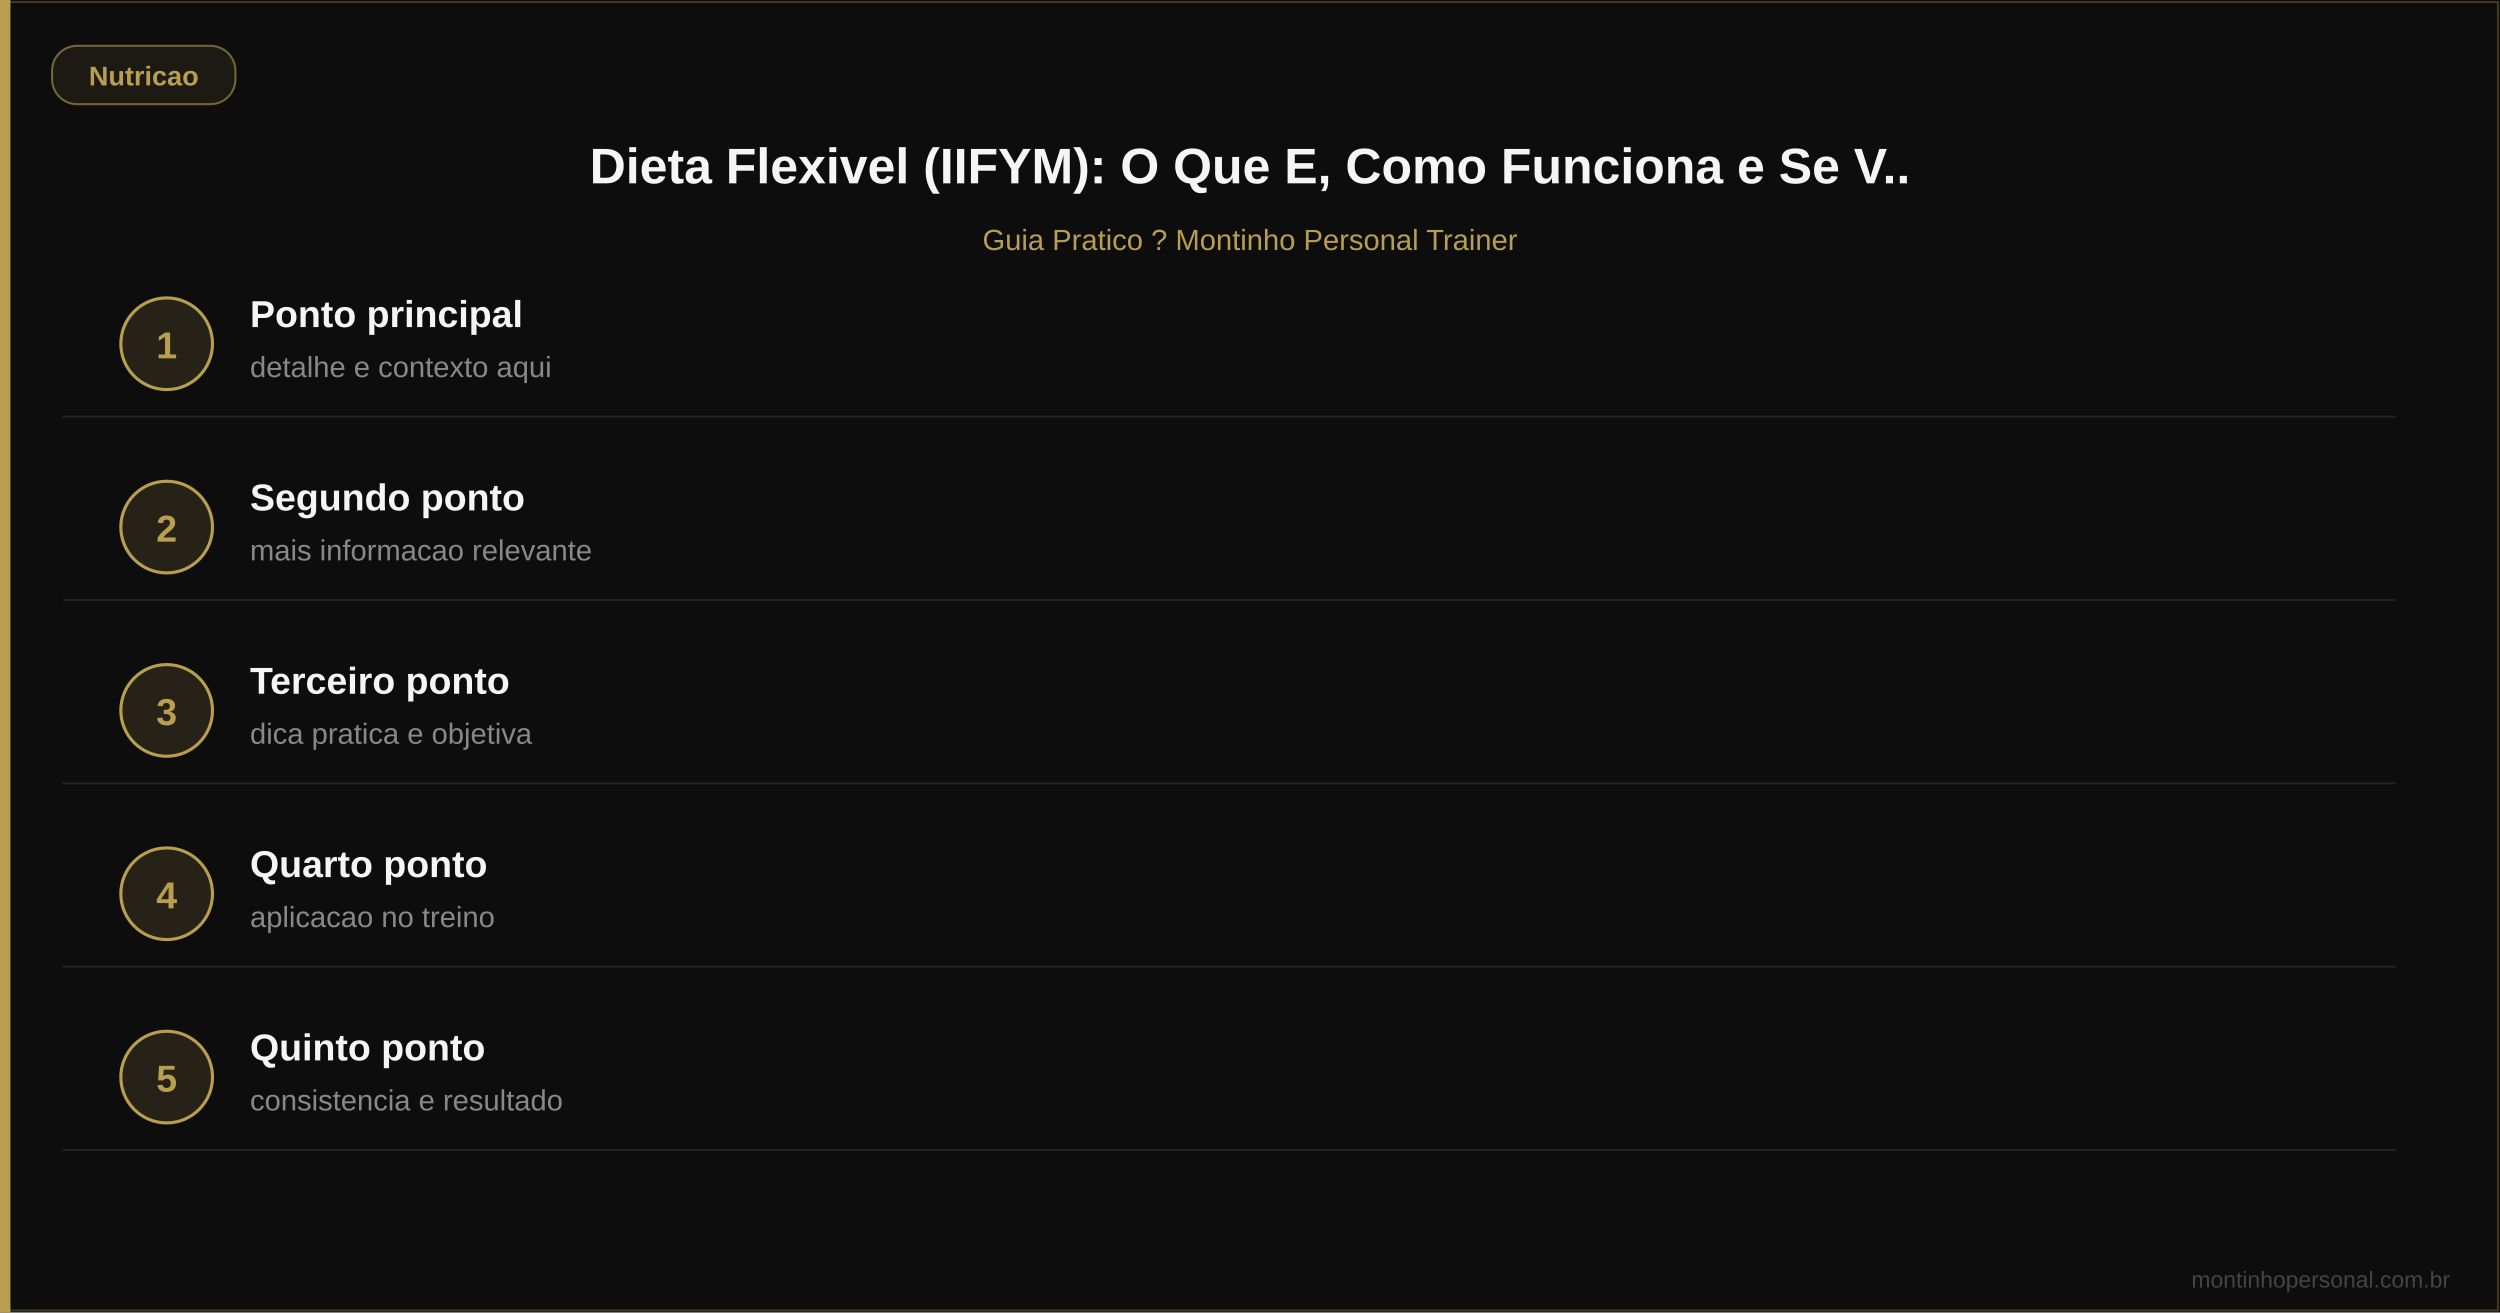
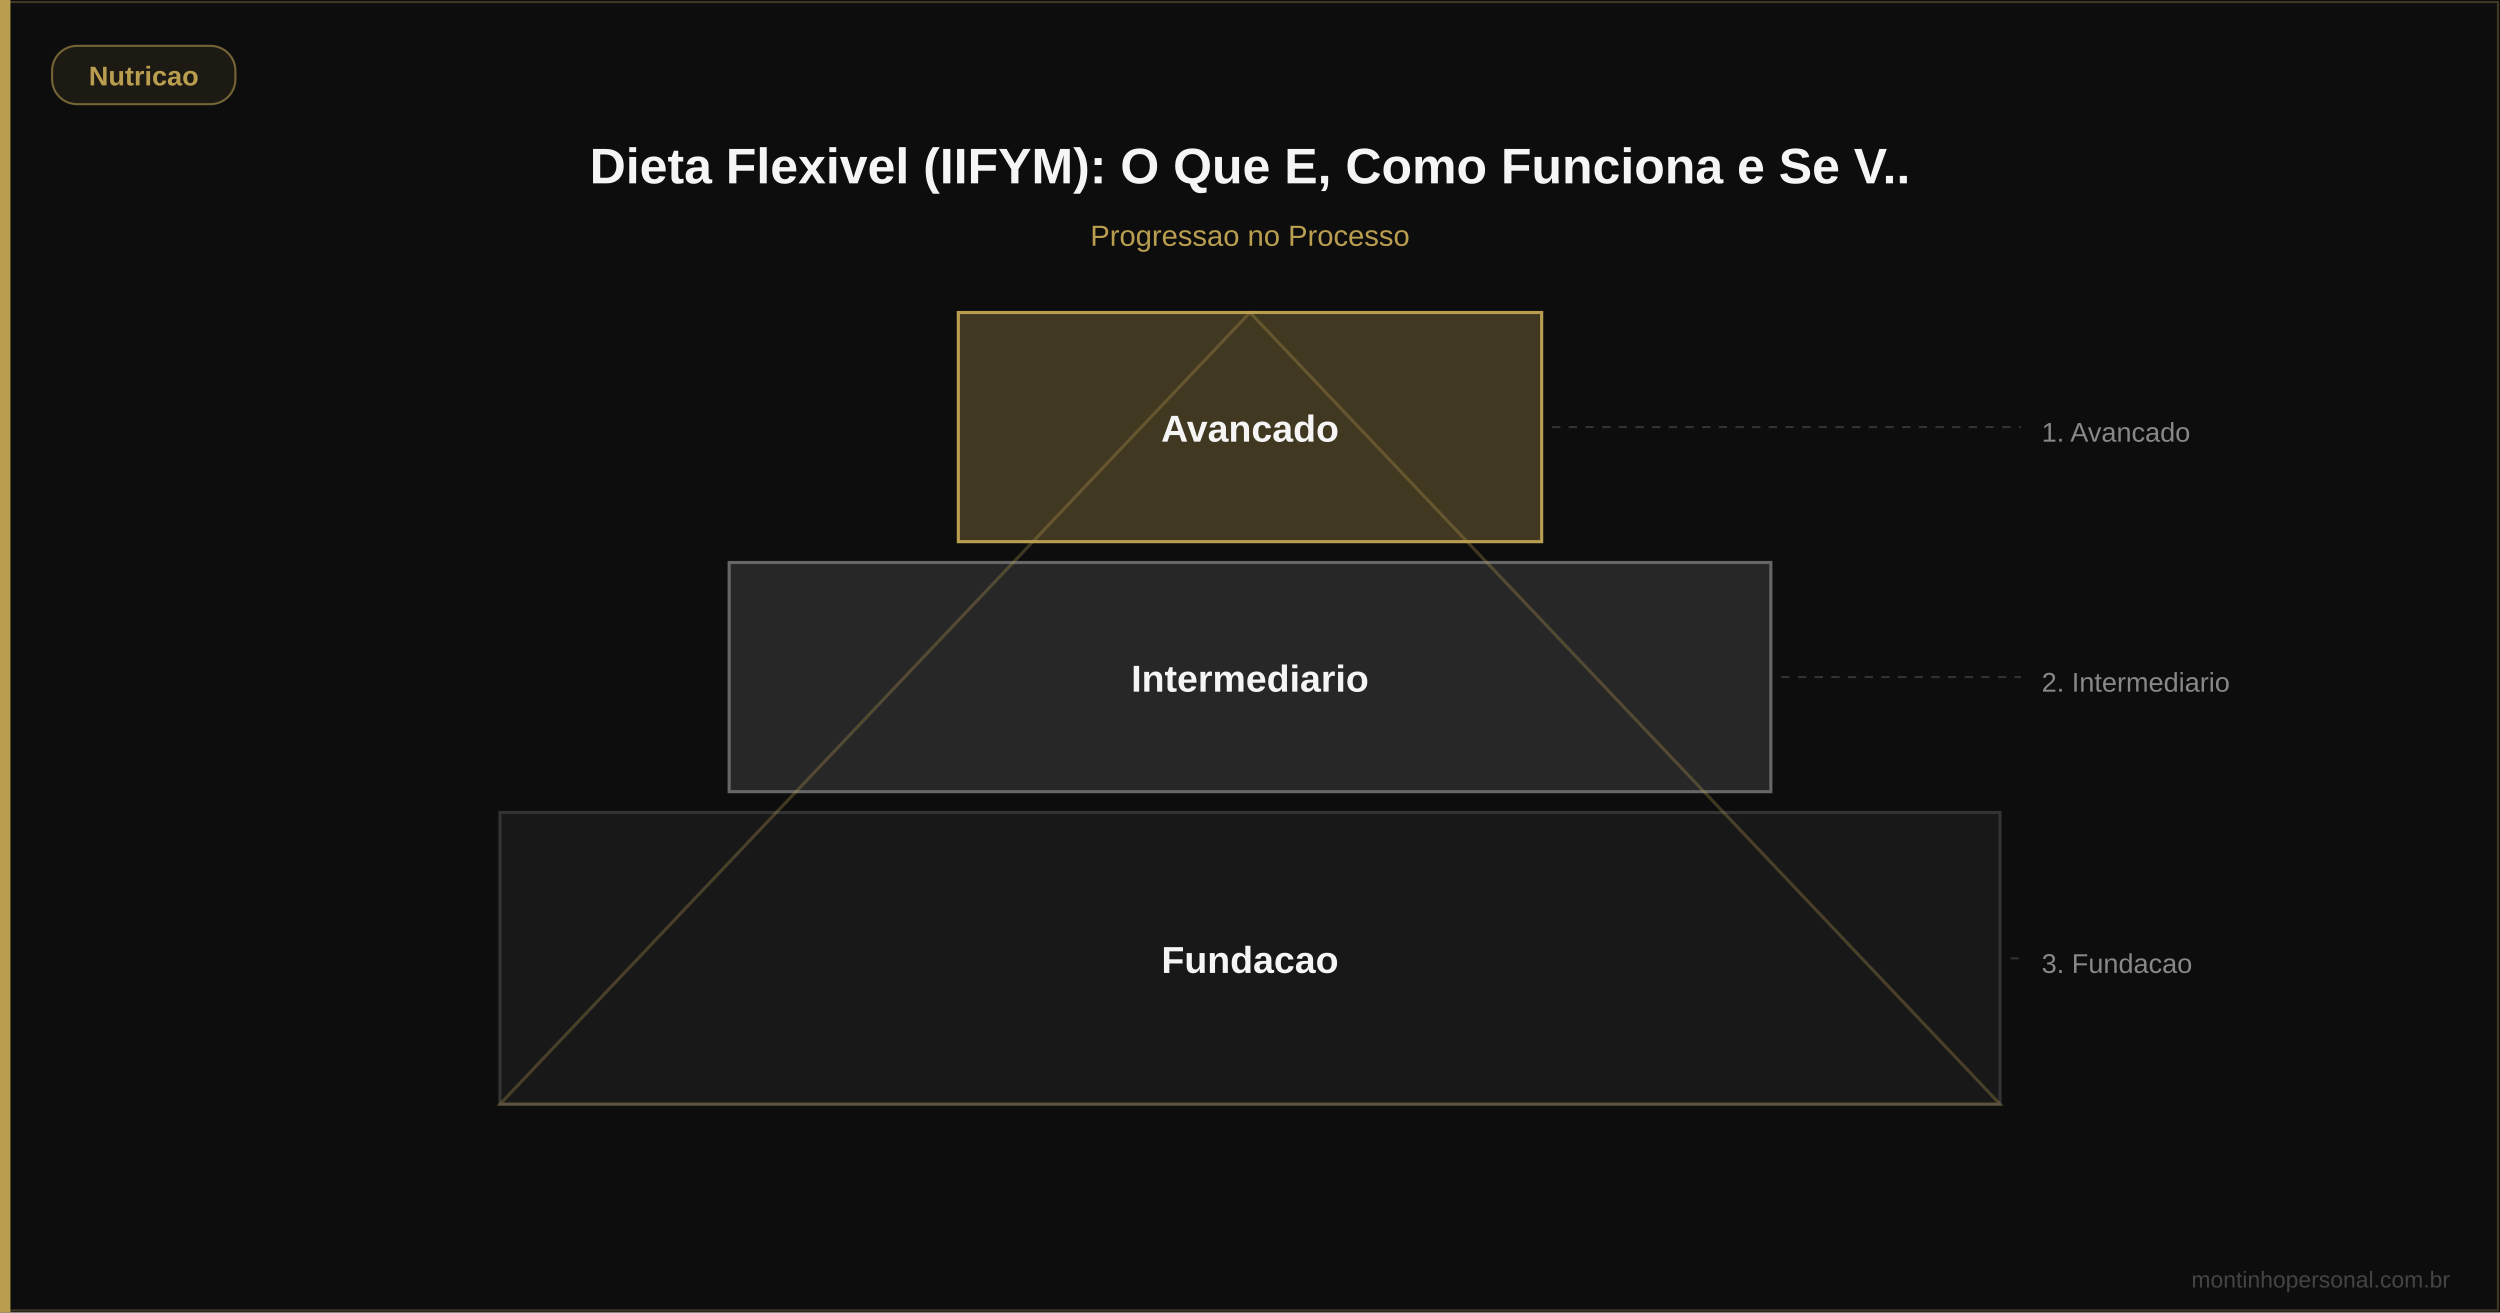
<svg xmlns="http://www.w3.org/2000/svg" viewBox="0 0 1200 630" width="1200" height="630" role="img" aria-label="Dieta Flexivel (IIFYM): O Que E, Como Funciona e Se Vale a Pena">
  <rect width="1200" height="630" fill="#0d0d0d" />
  <rect x="0" y="0" width="5" height="630" fill="#BA9E50" />
  <rect x="1" y="1" width="1198" height="628" fill="none" stroke="#BA9E50" stroke-width="1" opacity="0.3" />
  <rect x="25" y="22" width="88" height="28" rx="12" fill="#BA9E50" fill-opacity="0.15" stroke="#BA9E50" stroke-width="1" opacity="0.6" />
  <text x="69" y="41" font-family="Arial,sans-serif" font-size="13" fill="#BA9E50" text-anchor="middle" font-weight="600">Nutricao</text>
  <text x="600" y="88" font-family="Arial,sans-serif" font-size="24" fill="#F5F5F5" text-anchor="middle" font-weight="bold">Dieta Flexivel (IIFYM): O Que E, Como Funciona e Se V..</text>
-   <text x="600" y="120" font-family="Arial,sans-serif" font-size="14" fill="#BA9E50" text-anchor="middle">Guia Pratico ? Montinho Personal Trainer</text>
-   <circle cx="80" cy="165" r="22" fill="#BA9E50" fill-opacity="0.15" stroke="#BA9E50" stroke-width="1.5" />
-   <text x="80" y="172" font-family="Arial,sans-serif" font-size="18" fill="#BA9E50" text-anchor="middle" font-weight="bold">1</text>
-   <text x="120" y="157" font-family="Arial,sans-serif" font-size="18" fill="#F5F5F5" font-weight="bold">Ponto principal</text>
-   <text x="120" y="181" font-family="Arial,sans-serif" font-size="14" fill="#888888">detalhe e contexto aqui</text>
-   <line x1="30" y1="200" x2="1150" y2="200" stroke="#222" stroke-width="1" />
-   <circle cx="80" cy="253" r="22" fill="#BA9E50" fill-opacity="0.15" stroke="#BA9E50" stroke-width="1.5" />
-   <text x="80" y="260" font-family="Arial,sans-serif" font-size="18" fill="#BA9E50" text-anchor="middle" font-weight="bold">2</text>
-   <text x="120" y="245" font-family="Arial,sans-serif" font-size="18" fill="#F5F5F5" font-weight="bold">Segundo ponto</text>
-   <text x="120" y="269" font-family="Arial,sans-serif" font-size="14" fill="#888888">mais informacao relevante</text>
-   <line x1="30" y1="288" x2="1150" y2="288" stroke="#222" stroke-width="1" />
-   <circle cx="80" cy="341" r="22" fill="#BA9E50" fill-opacity="0.15" stroke="#BA9E50" stroke-width="1.5" />
-   <text x="80" y="348" font-family="Arial,sans-serif" font-size="18" fill="#BA9E50" text-anchor="middle" font-weight="bold">3</text>
-   <text x="120" y="333" font-family="Arial,sans-serif" font-size="18" fill="#F5F5F5" font-weight="bold">Terceiro ponto</text>
-   <text x="120" y="357" font-family="Arial,sans-serif" font-size="14" fill="#888888">dica pratica e objetiva</text>
-   <line x1="30" y1="376" x2="1150" y2="376" stroke="#222" stroke-width="1" />
-   <circle cx="80" cy="429" r="22" fill="#BA9E50" fill-opacity="0.15" stroke="#BA9E50" stroke-width="1.5" />
-   <text x="80" y="436" font-family="Arial,sans-serif" font-size="18" fill="#BA9E50" text-anchor="middle" font-weight="bold">4</text>
-   <text x="120" y="421" font-family="Arial,sans-serif" font-size="18" fill="#F5F5F5" font-weight="bold">Quarto ponto</text>
-   <text x="120" y="445" font-family="Arial,sans-serif" font-size="14" fill="#888888">aplicacao no treino</text>
-   <line x1="30" y1="464" x2="1150" y2="464" stroke="#222" stroke-width="1" />
-   <circle cx="80" cy="517" r="22" fill="#BA9E50" fill-opacity="0.15" stroke="#BA9E50" stroke-width="1.5" />
-   <text x="80" y="524" font-family="Arial,sans-serif" font-size="18" fill="#BA9E50" text-anchor="middle" font-weight="bold">5</text>
-   <text x="120" y="509" font-family="Arial,sans-serif" font-size="18" fill="#F5F5F5" font-weight="bold">Quinto ponto</text>
-   <text x="120" y="533" font-family="Arial,sans-serif" font-size="14" fill="#888888">consistencia e resultado</text>
-   <line x1="30" y1="552" x2="1150" y2="552" stroke="#222" stroke-width="1" />
+   <text x="600" y="118" font-family="Arial,sans-serif" font-size="14" fill="#BA9E50" text-anchor="middle">Progressao no Processo</text>
+   <polygon points="460,150 740,150 740,260 460,260" fill="#BA9E50" fill-opacity="0.3" stroke="#BA9E50" stroke-width="1.5" />
+   <text x="600" y="212" font-family="Arial,sans-serif" font-size="18" fill="#F5F5F5" text-anchor="middle" font-weight="600">Avancado</text>
+   <text x="980" y="212" font-family="Arial,sans-serif" font-size="13" fill="#888888">1. Avancado</text>
+   <line x1="745" y1="205" x2="970" y2="205" stroke="#333" stroke-width="1" stroke-dasharray="4,4" />
+   <polygon points="350,270 850,270 850,380 350,380" fill="#666" fill-opacity="0.3" stroke="#666" stroke-width="1.5" />
+   <text x="600" y="332" font-family="Arial,sans-serif" font-size="18" fill="#F5F5F5" text-anchor="middle" font-weight="600">Intermediario</text>
+   <text x="980" y="332" font-family="Arial,sans-serif" font-size="13" fill="#888888">2. Intermediario</text>
+   <line x1="855" y1="325" x2="970" y2="325" stroke="#333" stroke-width="1" stroke-dasharray="4,4" />
+   <polygon points="240,390 960,390 960,530 240,530" fill="#333" fill-opacity="0.3" stroke="#333" stroke-width="1.5" />
+   <text x="600" y="467" font-family="Arial,sans-serif" font-size="18" fill="#F5F5F5" text-anchor="middle" font-weight="600">Fundacao</text>
+   <text x="980" y="467" font-family="Arial,sans-serif" font-size="13" fill="#888888">3. Fundacao</text>
+   <line x1="965" y1="460" x2="970" y2="460" stroke="#333" stroke-width="1" stroke-dasharray="4,4" />
+   <polygon points="600,150 240,530 960,530" fill="none" stroke="#BA9E50" stroke-width="1.5" stroke-opacity="0.3" />
  <text x="1176" y="618" font-family="Arial,sans-serif" font-size="11" fill="#444" text-anchor="end">montinhopersonal.com.br</text>
</svg>
